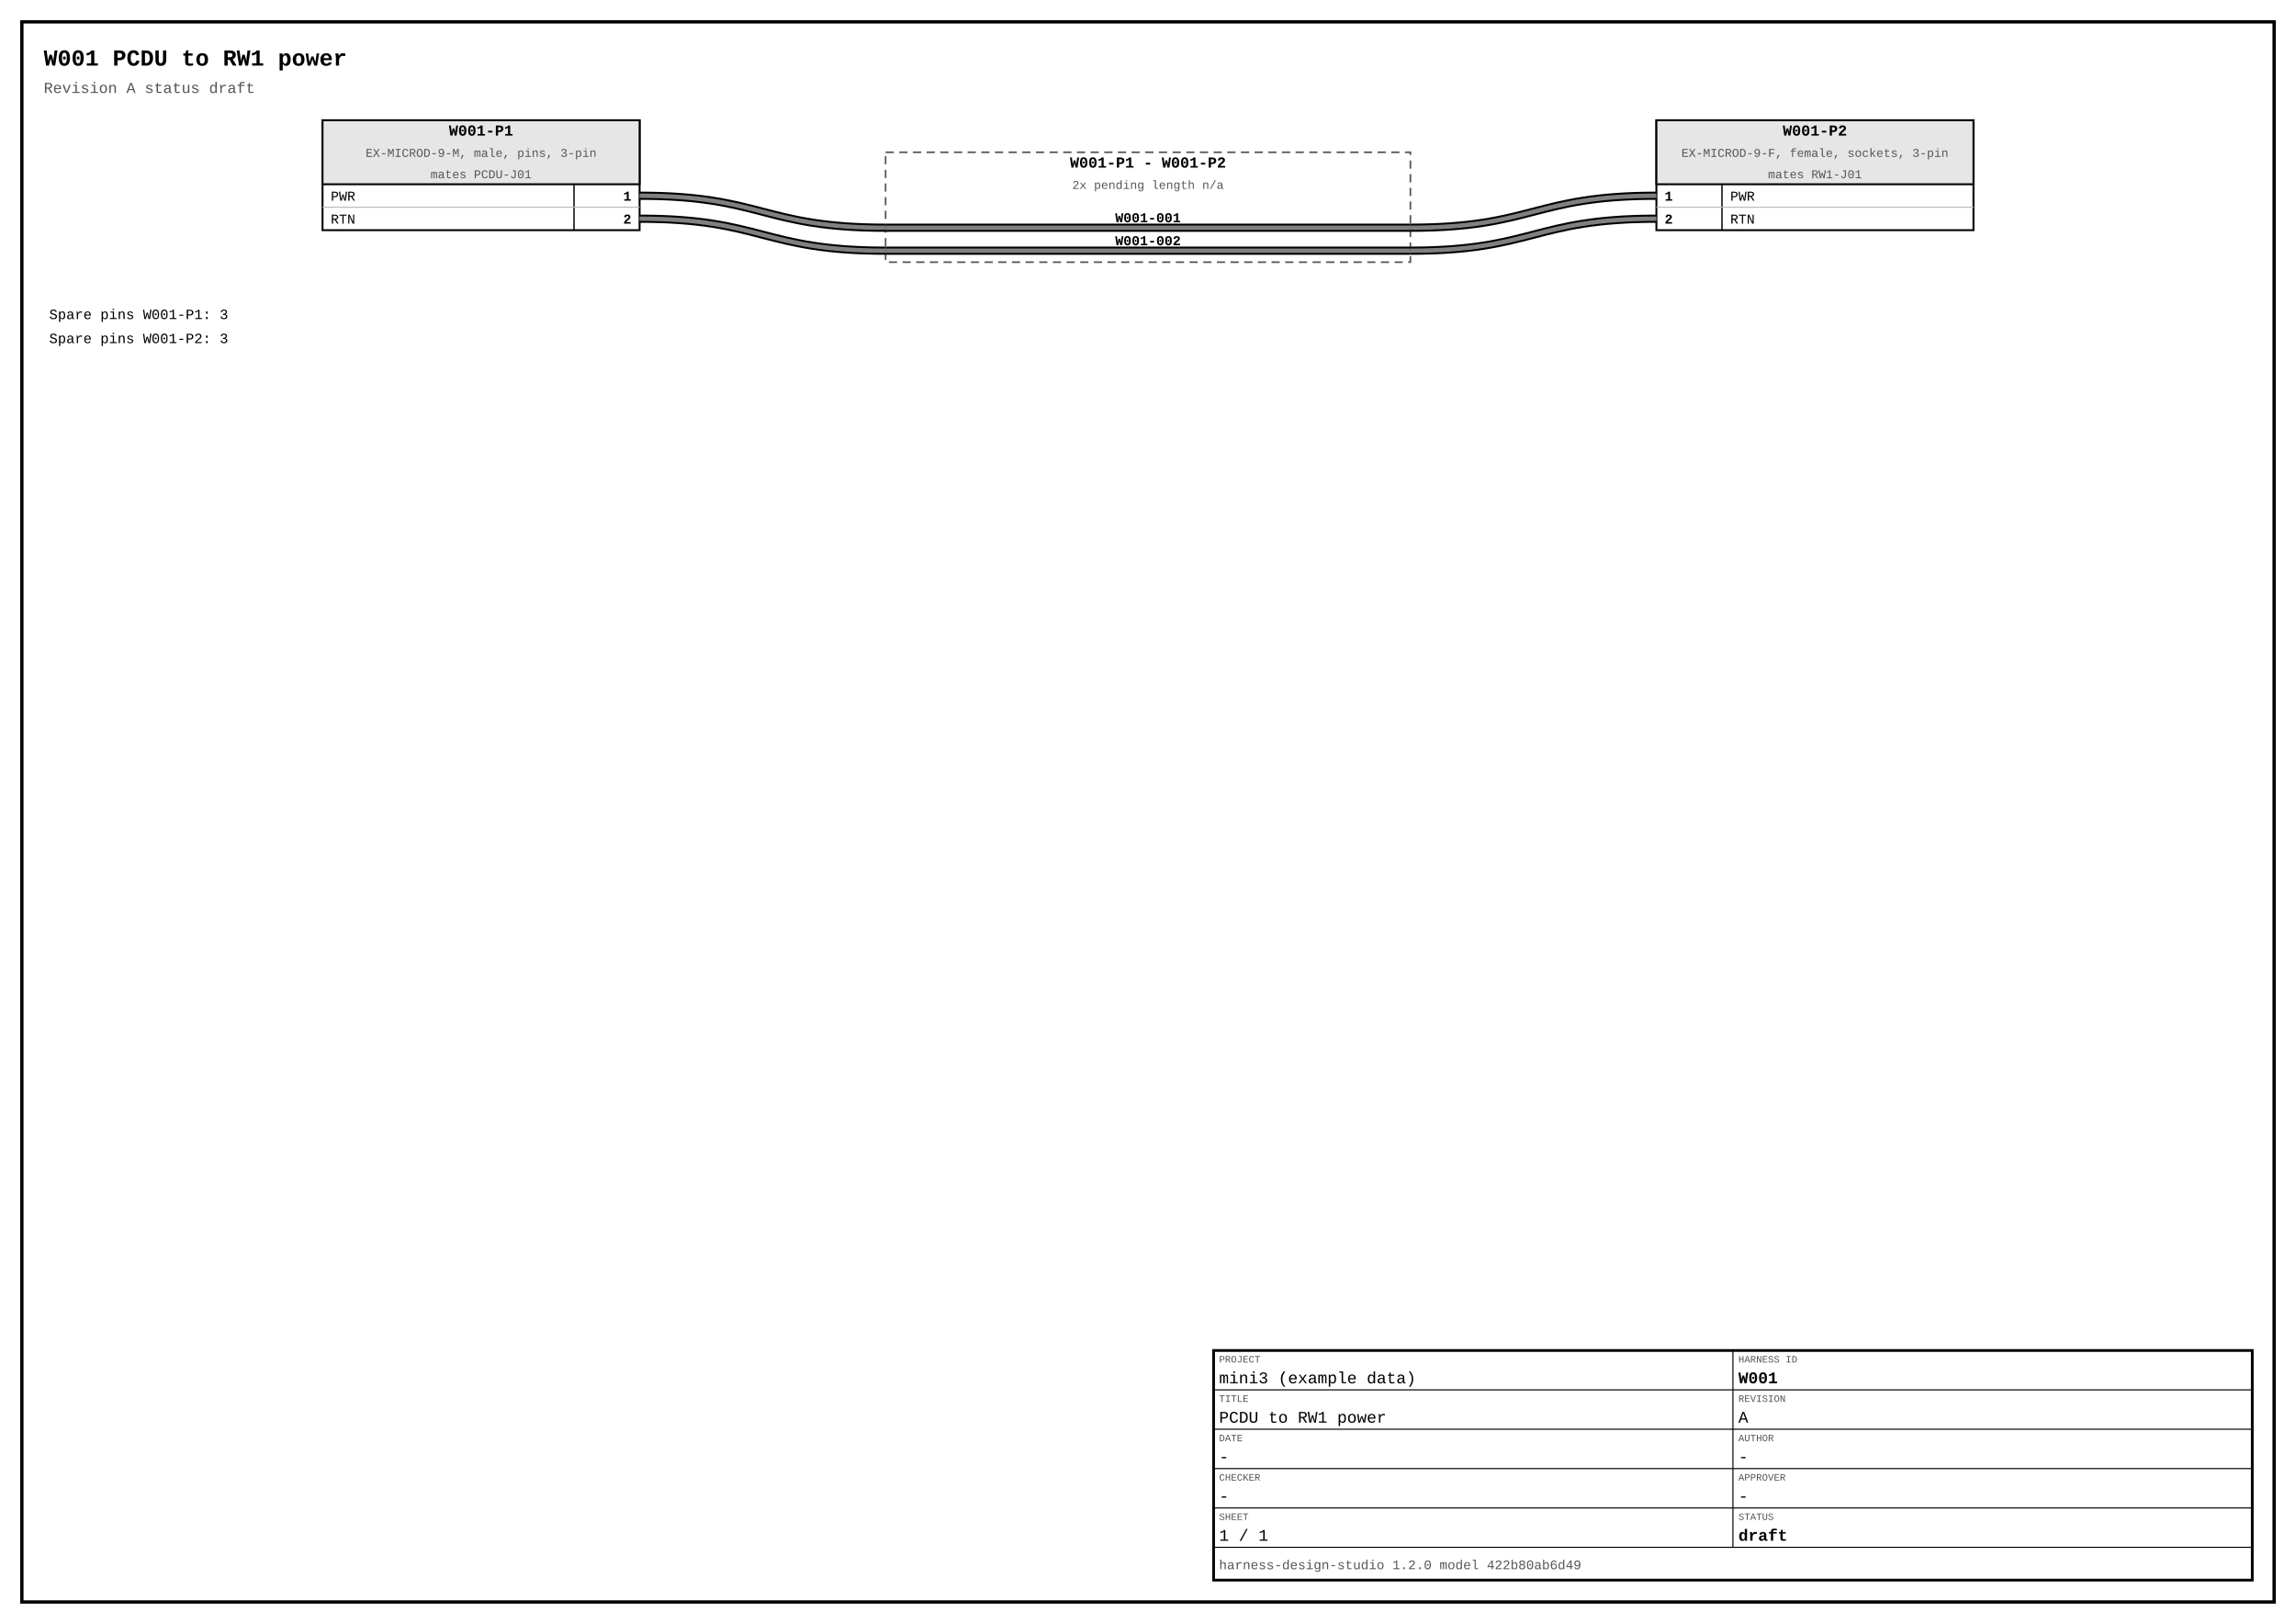
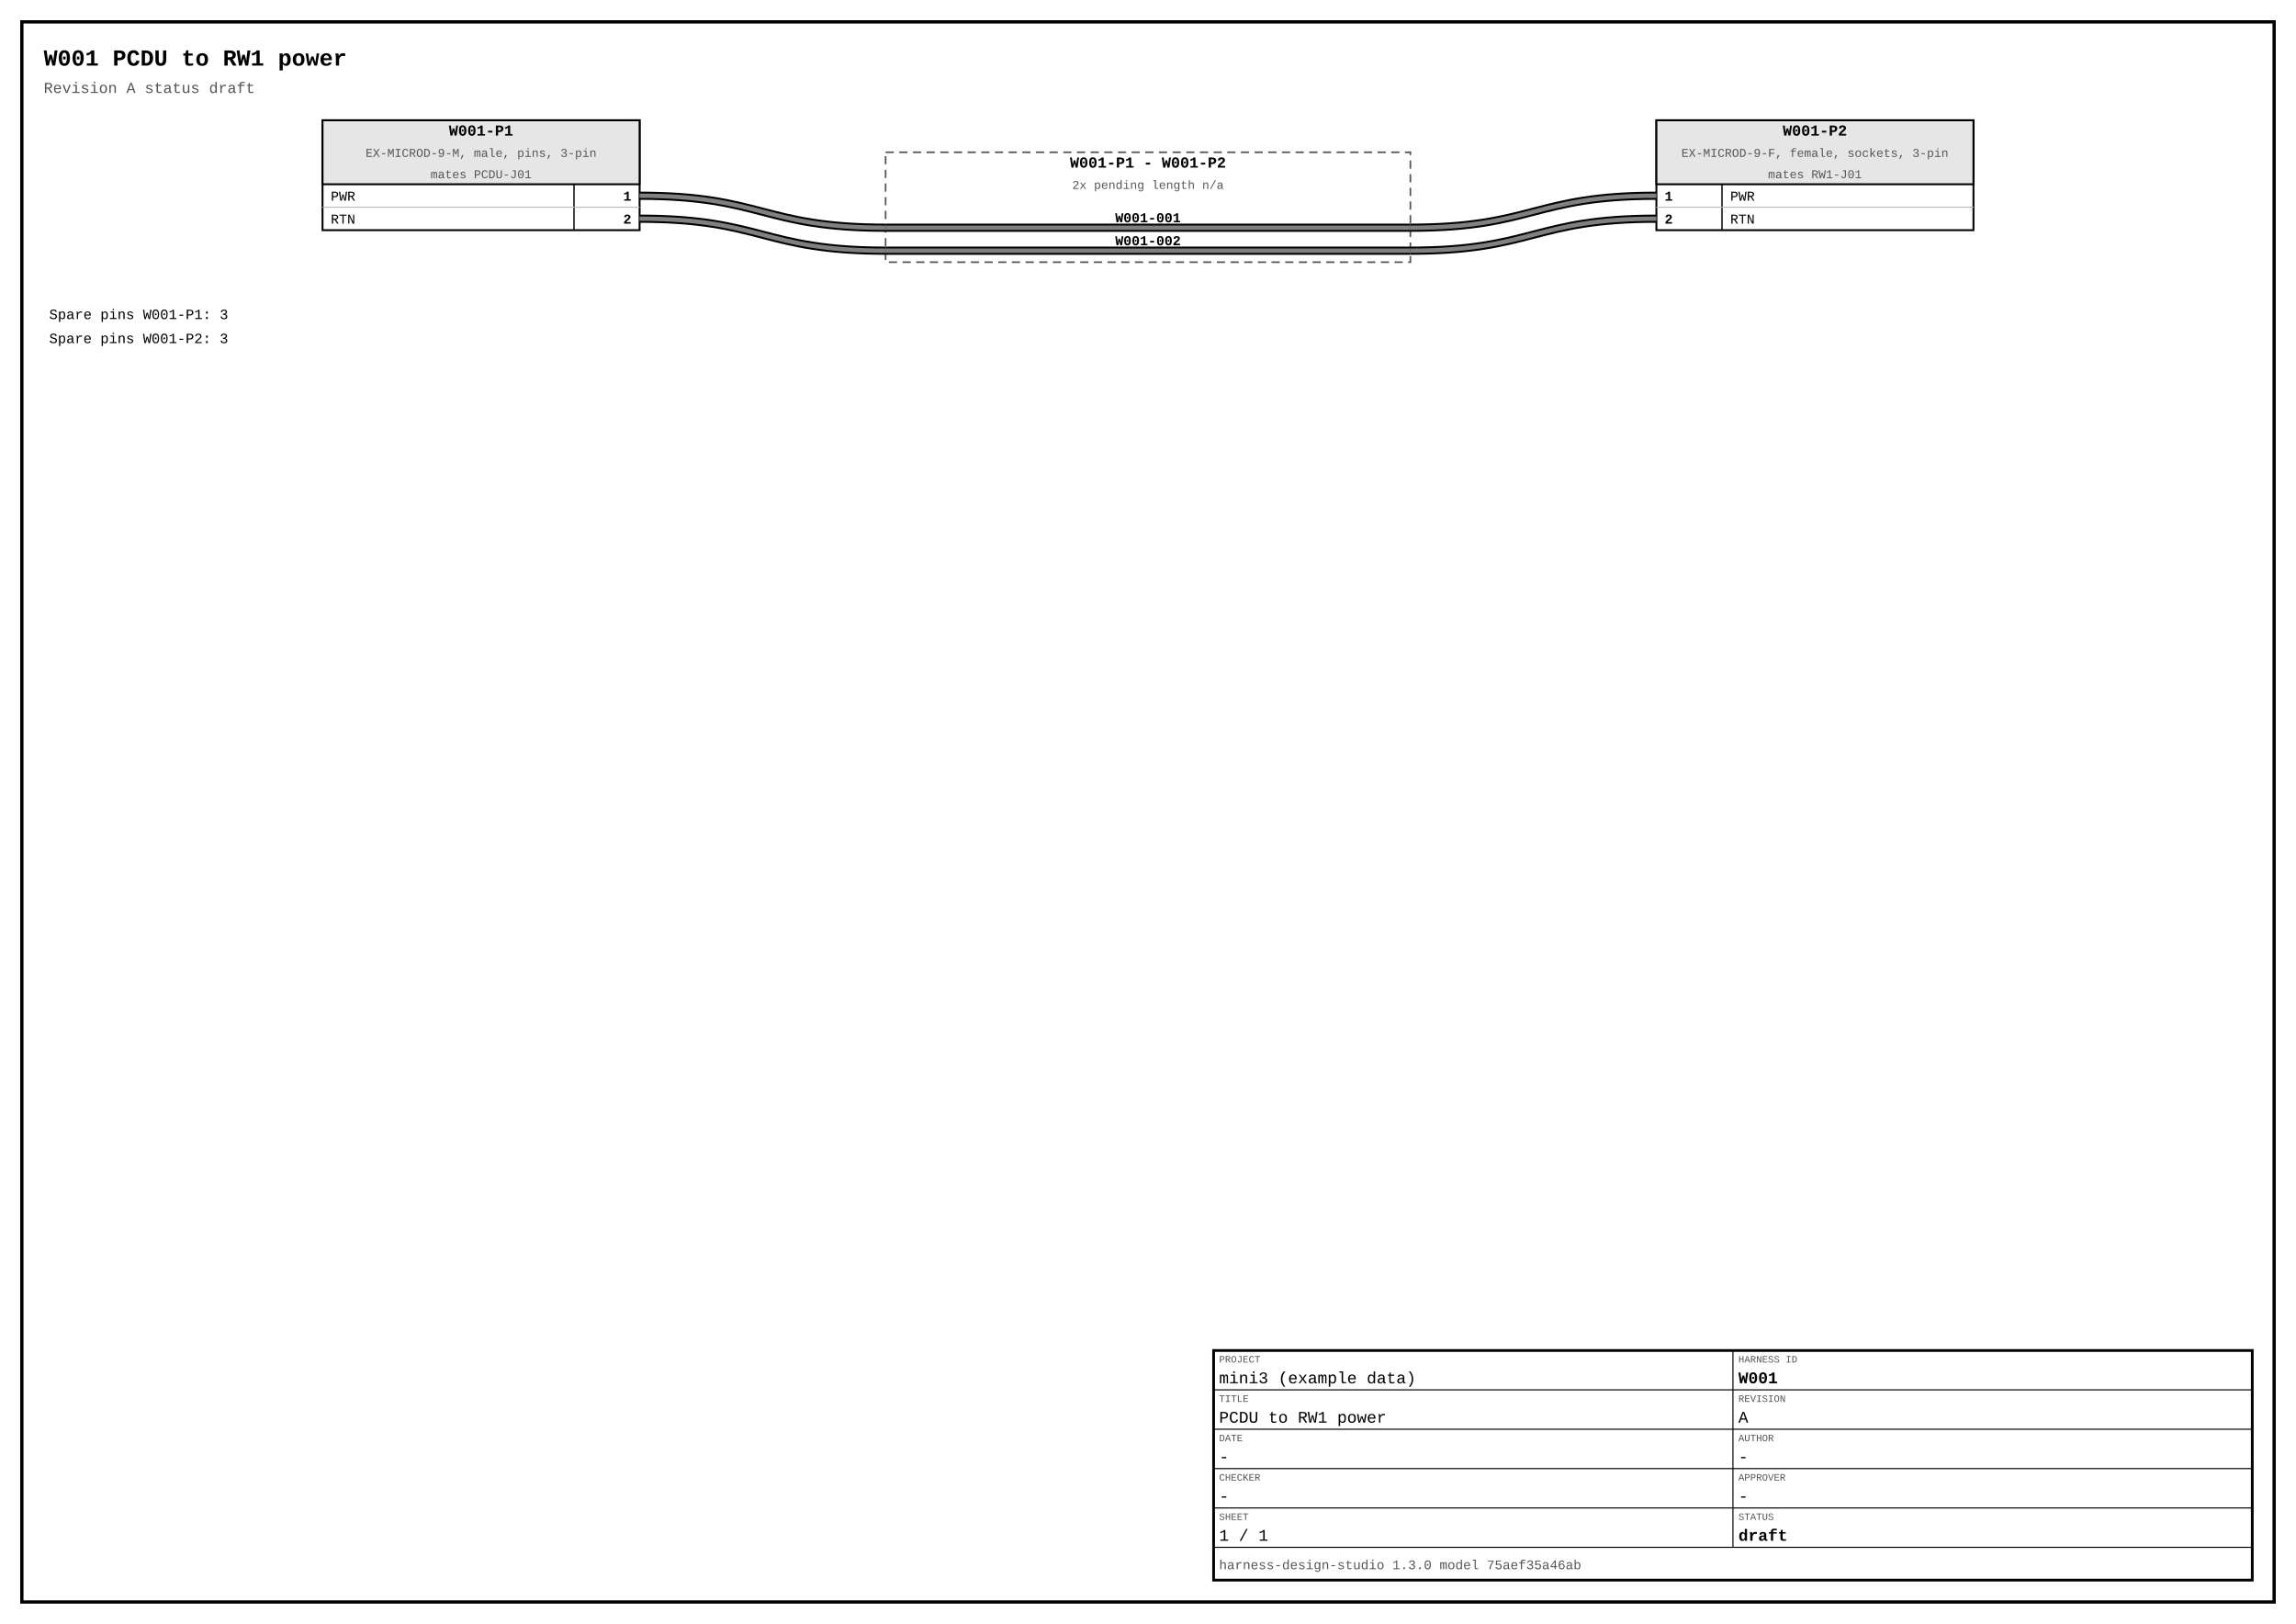
<svg xmlns="http://www.w3.org/2000/svg" width="420mm" height="297mm" viewBox="0 0 420 297" font-family="Courier New, Courier, monospace">
  <rect x="0" y="0" width="420" height="297" fill="#ffffff" />
  <rect x="4" y="4" width="412" height="289" fill="none" stroke="#000000" stroke-width="0.6" />
  <text x="8" y="12" font-size="4.2" font-weight="bold" text-anchor="start" fill="#000000">W001  PCDU to RW1 power</text>
  <text x="8" y="17" font-size="2.8" text-anchor="start" fill="#555555">Revision A  status draft</text>
  <rect x="59" y="22" width="58" height="20.1" fill="#ffffff" stroke="#000000" stroke-width="0.35" />
  <rect x="59" y="22" width="58" height="11.7" fill="#e6e6e6" stroke="#000000" stroke-width="0.35" />
  <text x="88" y="24.8" font-size="2.8" font-weight="bold" text-anchor="middle" fill="#000000">W001-P1</text>
  <text x="88" y="28.7" font-size="2.2" text-anchor="middle" fill="#555555">EX-MICROD-9-M, male, pins, 3-pin</text>
  <text x="88" y="32.6" font-size="2.2" text-anchor="middle" fill="#555555">mates PCDU-J01</text>
  <line x1="105" y1="33.7" x2="105" y2="42.1" stroke="#000000" stroke-width="0.25" />
  <line x1="59" y1="37.9" x2="117" y2="37.9" stroke="#bbbbbb" stroke-width="0.2" />
  <text x="60.5" y="36.7" font-size="2.5" text-anchor="start" fill="#000000" data-ref="sig/W001-P1/1">PWR</text>
  <text x="115.5" y="36.7" font-size="2.5" font-weight="bold" text-anchor="end" fill="#000000" data-ref="pin/W001-P1/1">1</text>
  <text x="60.5" y="40.9" font-size="2.5" text-anchor="start" fill="#000000" data-ref="sig/W001-P1/2">RTN</text>
  <text x="115.5" y="40.9" font-size="2.5" font-weight="bold" text-anchor="end" fill="#000000" data-ref="pin/W001-P1/2">2</text>
  <rect x="303" y="22" width="58" height="20.1" fill="#ffffff" stroke="#000000" stroke-width="0.35" />
  <rect x="303" y="22" width="58" height="11.7" fill="#e6e6e6" stroke="#000000" stroke-width="0.35" />
  <text x="332" y="24.8" font-size="2.8" font-weight="bold" text-anchor="middle" fill="#000000">W001-P2</text>
  <text x="332" y="28.7" font-size="2.2" text-anchor="middle" fill="#555555">EX-MICROD-9-F, female, sockets, 3-pin</text>
  <text x="332" y="32.6" font-size="2.2" text-anchor="middle" fill="#555555">mates RW1-J01</text>
  <line x1="315" y1="33.7" x2="315" y2="42.1" stroke="#000000" stroke-width="0.25" />
  <line x1="303" y1="37.9" x2="361" y2="37.9" stroke="#bbbbbb" stroke-width="0.2" />
  <text x="304.5" y="36.7" font-size="2.5" font-weight="bold" text-anchor="start" fill="#000000" data-ref="pin/W001-P2/1">1</text>
  <text x="316.5" y="36.7" font-size="2.5" text-anchor="start" fill="#000000" data-ref="sig/W001-P2/1">PWR</text>
  <text x="304.5" y="40.9" font-size="2.5" font-weight="bold" text-anchor="start" fill="#000000" data-ref="pin/W001-P2/2">2</text>
  <text x="316.5" y="40.9" font-size="2.5" text-anchor="start" fill="#000000" data-ref="sig/W001-P2/2">RTN</text>
  <rect x="162" y="27.85" width="96" height="20.1" fill="none" stroke="#555555" stroke-width="0.3" stroke-dasharray="1.5 1" />
  <text x="210" y="30.65" font-size="2.8" font-weight="bold" text-anchor="middle" fill="#000000">W001-P1 - W001-P2</text>
  <text x="210" y="34.55" font-size="2.2" text-anchor="middle" fill="#555555">2x  pending  length n/a</text>
  <path d="M 117 35.8 C 139.5 35.8 139.5 41.65 162 41.65" fill="none" stroke="#000000" stroke-width="1.5" />
  <line x1="162" y1="41.65" x2="258" y2="41.65" stroke="#000000" stroke-width="1.5" />
  <path d="M 258 41.65 C 280.5 41.65 280.5 35.8 303 35.8" fill="none" stroke="#000000" stroke-width="1.5" />
  <path d="M 117 35.8 C 139.5 35.8 139.5 41.65 162 41.65" fill="none" stroke="#808080" stroke-width="0.8" />
  <line x1="162" y1="41.65" x2="258" y2="41.65" stroke="#808080" stroke-width="0.8" />
  <path d="M 258 41.65 C 280.5 41.65 280.5 35.8 303 35.8" fill="none" stroke="#808080" stroke-width="0.8" />
  <text x="210" y="40.65" font-size="2.5" font-weight="bold" text-anchor="middle" fill="#000000">W001-001</text>
  <path d="M 117 40 C 139.5 40 139.5 45.85 162 45.85" fill="none" stroke="#000000" stroke-width="1.5" />
  <line x1="162" y1="45.85" x2="258" y2="45.85" stroke="#000000" stroke-width="1.5" />
  <path d="M 258 45.85 C 280.5 45.85 280.5 40 303 40" fill="none" stroke="#000000" stroke-width="1.5" />
  <path d="M 117 40 C 139.5 40 139.5 45.85 162 45.85" fill="none" stroke="#808080" stroke-width="0.8" />
  <line x1="162" y1="45.85" x2="258" y2="45.85" stroke="#808080" stroke-width="0.8" />
  <path d="M 258 45.85 C 280.5 45.85 280.5 40 303 40" fill="none" stroke="#808080" stroke-width="0.8" />
  <text x="210" y="44.85" font-size="2.5" font-weight="bold" text-anchor="middle" fill="#000000">W001-002</text>
  <text x="9" y="58.35" font-size="2.6" text-anchor="start" fill="#000000">Spare pins W001-P1: 3</text>
  <text x="9" y="62.75" font-size="2.6" text-anchor="start" fill="#000000">Spare pins W001-P2: 3</text>
  <rect x="222" y="247" width="190" height="42" fill="none" stroke="#000000" stroke-width="0.5" />
  <line x1="222" y1="247" x2="317" y2="247" stroke="#000000" stroke-width="0.2" />
  <text x="223" y="249.2" font-size="1.8" text-anchor="start" fill="#555555">PROJECT</text>
  <text x="223" y="253" font-size="3" text-anchor="start" fill="#000000">mini3 (example data)</text>
  <line x1="317" y1="247" x2="412" y2="247" stroke="#000000" stroke-width="0.2" />
  <text x="318" y="249.2" font-size="1.8" text-anchor="start" fill="#555555">HARNESS ID</text>
  <text x="318" y="253" font-size="3" font-weight="bold" text-anchor="start" fill="#000000">W001</text>
  <line x1="222" y1="254.2" x2="317" y2="254.2" stroke="#000000" stroke-width="0.2" />
  <text x="223" y="256.4" font-size="1.8" text-anchor="start" fill="#555555">TITLE</text>
  <text x="223" y="260.2" font-size="3" text-anchor="start" fill="#000000">PCDU to RW1 power</text>
  <line x1="317" y1="254.2" x2="412" y2="254.2" stroke="#000000" stroke-width="0.2" />
  <text x="318" y="256.4" font-size="1.8" text-anchor="start" fill="#555555">REVISION</text>
  <text x="318" y="260.2" font-size="3" text-anchor="start" fill="#000000">A</text>
  <line x1="222" y1="261.4" x2="317" y2="261.4" stroke="#000000" stroke-width="0.2" />
  <text x="223" y="263.6" font-size="1.8" text-anchor="start" fill="#555555">DATE</text>
  <text x="223" y="267.4" font-size="3" text-anchor="start" fill="#000000">-</text>
  <line x1="317" y1="261.4" x2="412" y2="261.4" stroke="#000000" stroke-width="0.2" />
  <text x="318" y="263.6" font-size="1.8" text-anchor="start" fill="#555555">AUTHOR</text>
  <text x="318" y="267.4" font-size="3" text-anchor="start" fill="#000000">-</text>
  <line x1="222" y1="268.6" x2="317" y2="268.6" stroke="#000000" stroke-width="0.2" />
  <text x="223" y="270.8" font-size="1.8" text-anchor="start" fill="#555555">CHECKER</text>
  <text x="223" y="274.6" font-size="3" text-anchor="start" fill="#000000">-</text>
  <line x1="317" y1="268.6" x2="412" y2="268.6" stroke="#000000" stroke-width="0.2" />
  <text x="318" y="270.8" font-size="1.8" text-anchor="start" fill="#555555">APPROVER</text>
  <text x="318" y="274.6" font-size="3" text-anchor="start" fill="#000000">-</text>
  <line x1="222" y1="275.8" x2="317" y2="275.8" stroke="#000000" stroke-width="0.2" />
  <text x="223" y="278" font-size="1.8" text-anchor="start" fill="#555555">SHEET</text>
  <text x="223" y="281.8" font-size="3" text-anchor="start" fill="#000000">1 / 1</text>
  <line x1="317" y1="275.8" x2="412" y2="275.8" stroke="#000000" stroke-width="0.2" />
  <text x="318" y="278" font-size="1.8" text-anchor="start" fill="#555555">STATUS</text>
  <text x="318" y="281.8" font-size="3" font-weight="bold" text-anchor="start" fill="#000000">draft</text>
  <line x1="317" y1="247" x2="317" y2="283" stroke="#000000" stroke-width="0.2" />
  <line x1="222" y1="283" x2="412" y2="283" stroke="#000000" stroke-width="0.2" />
-   <text x="223" y="287" font-size="2.4" text-anchor="start" fill="#555555">harness-design-studio 1.2.0 model 422b80ab6d49</text>
+   <text x="223" y="287" font-size="2.4" text-anchor="start" fill="#555555">harness-design-studio 1.3.0 model 75aef35a46ab</text>
</svg>
